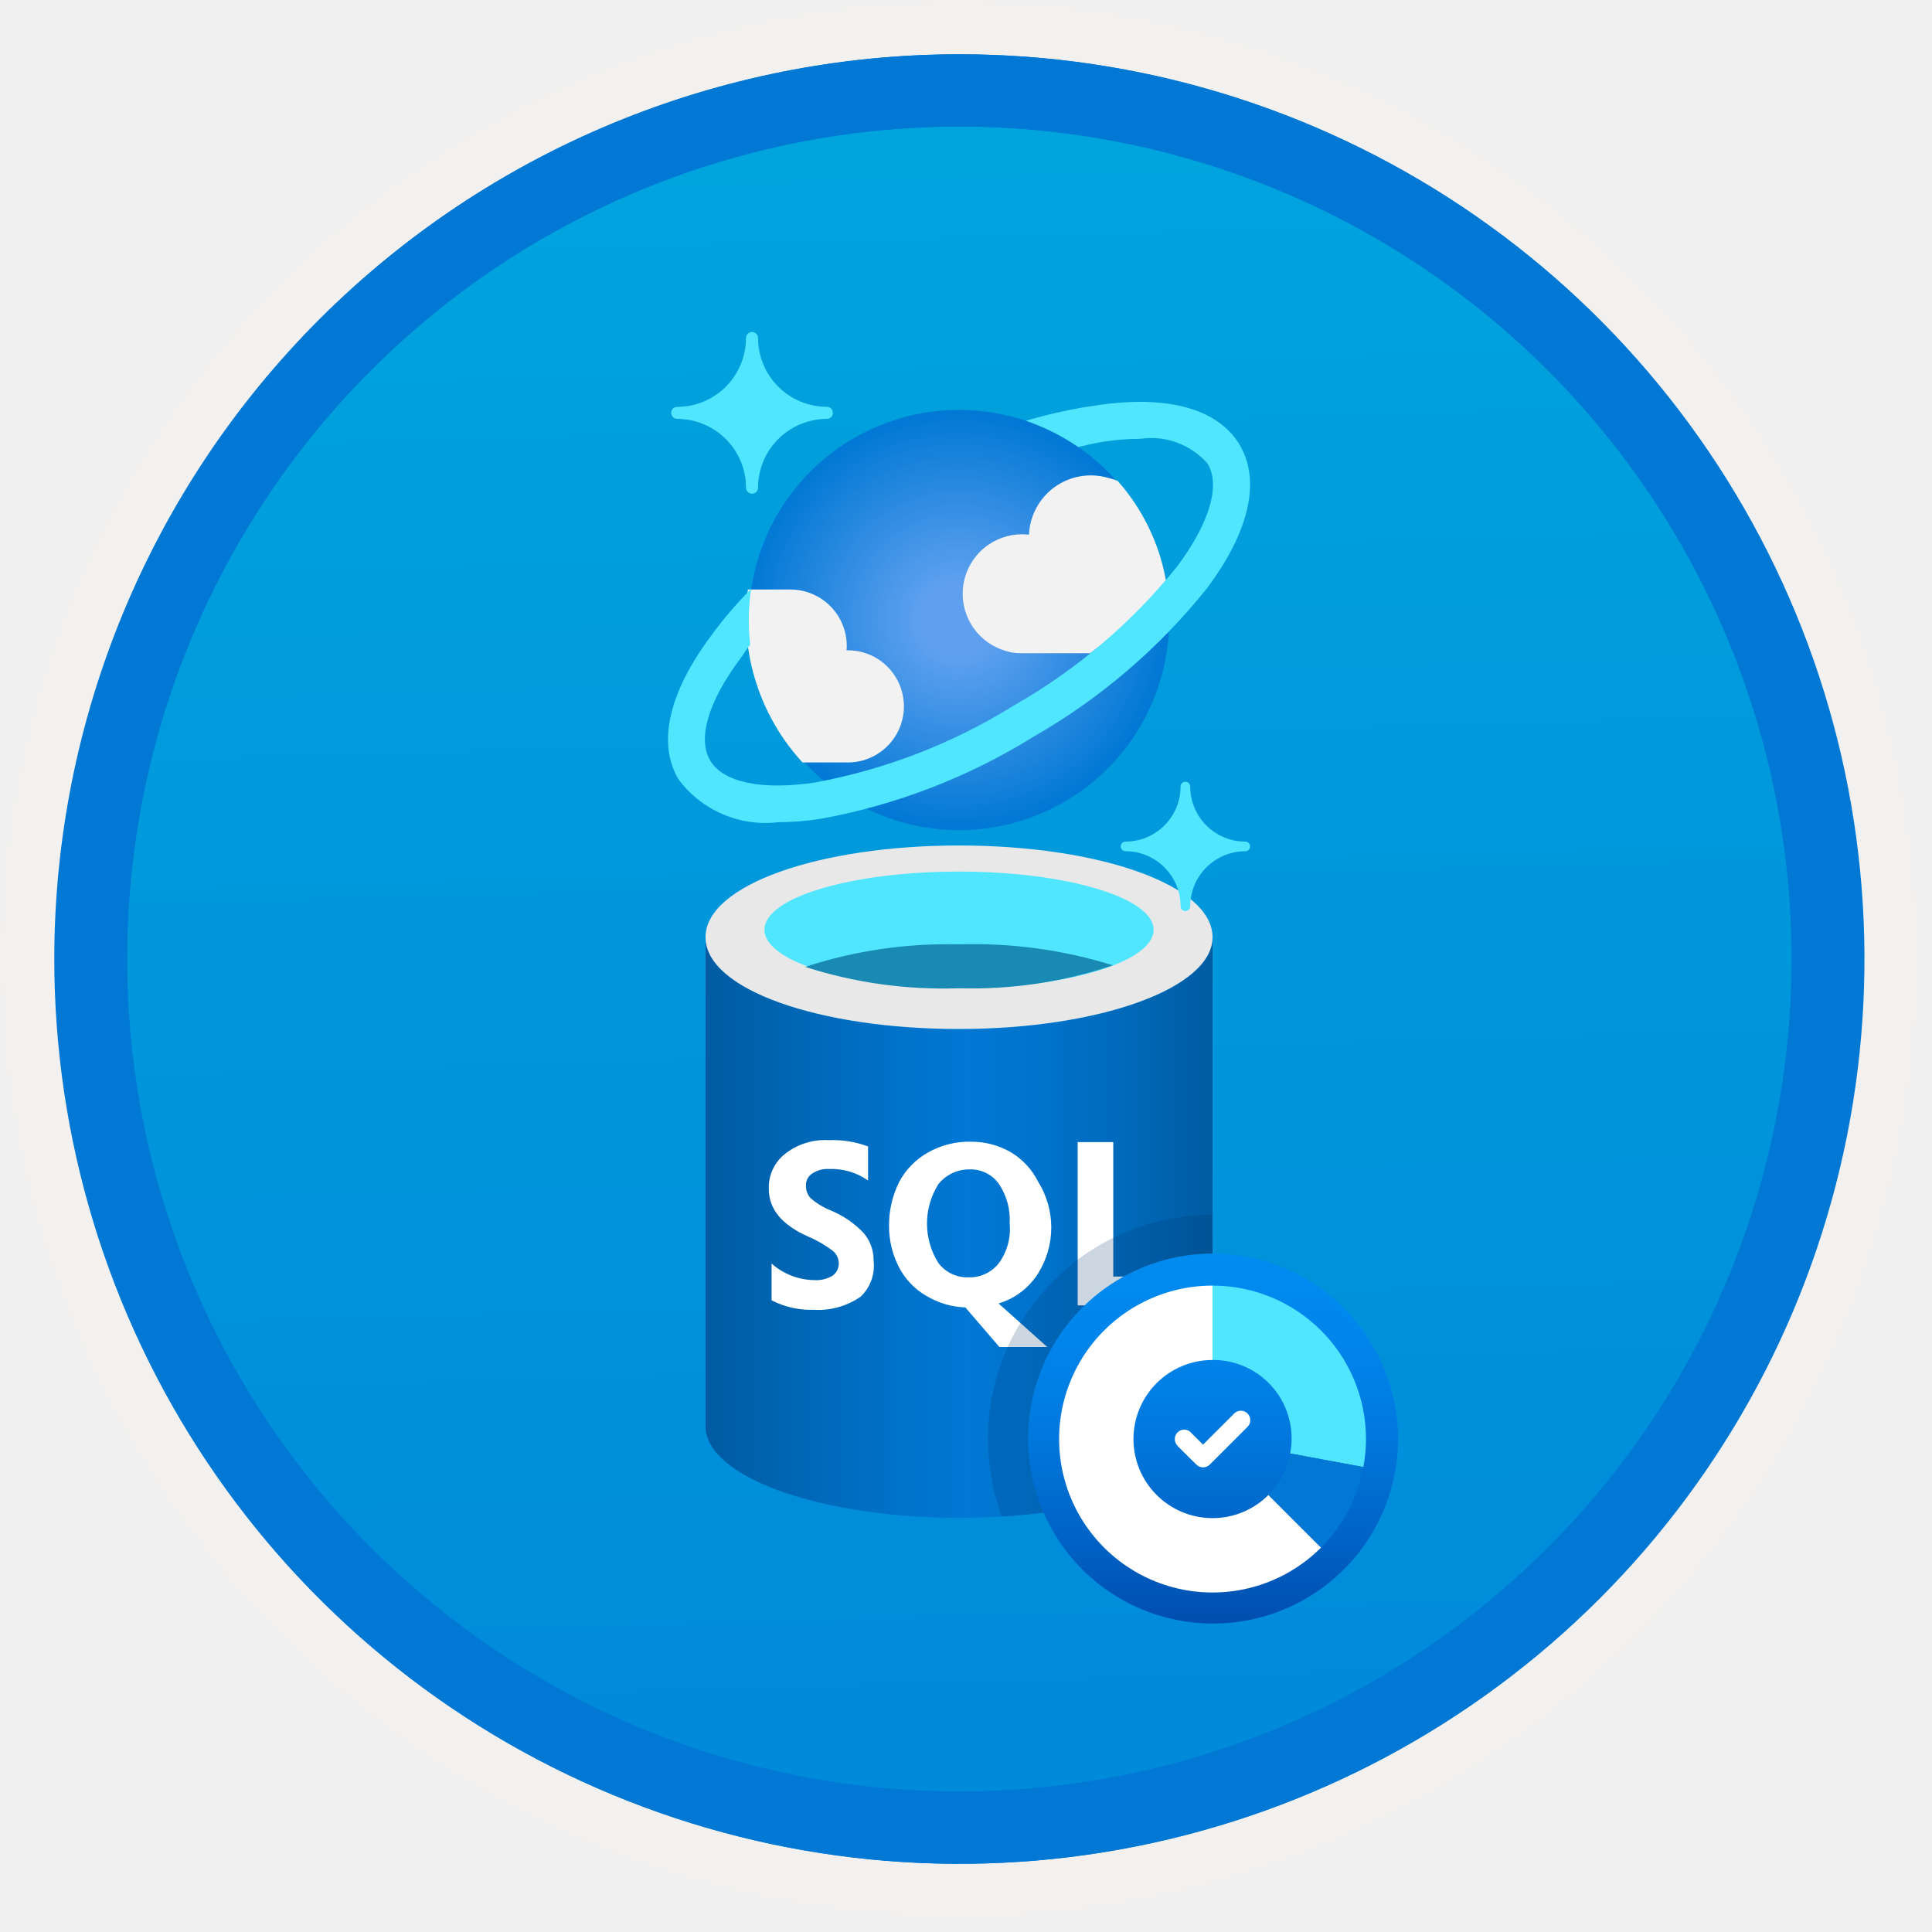
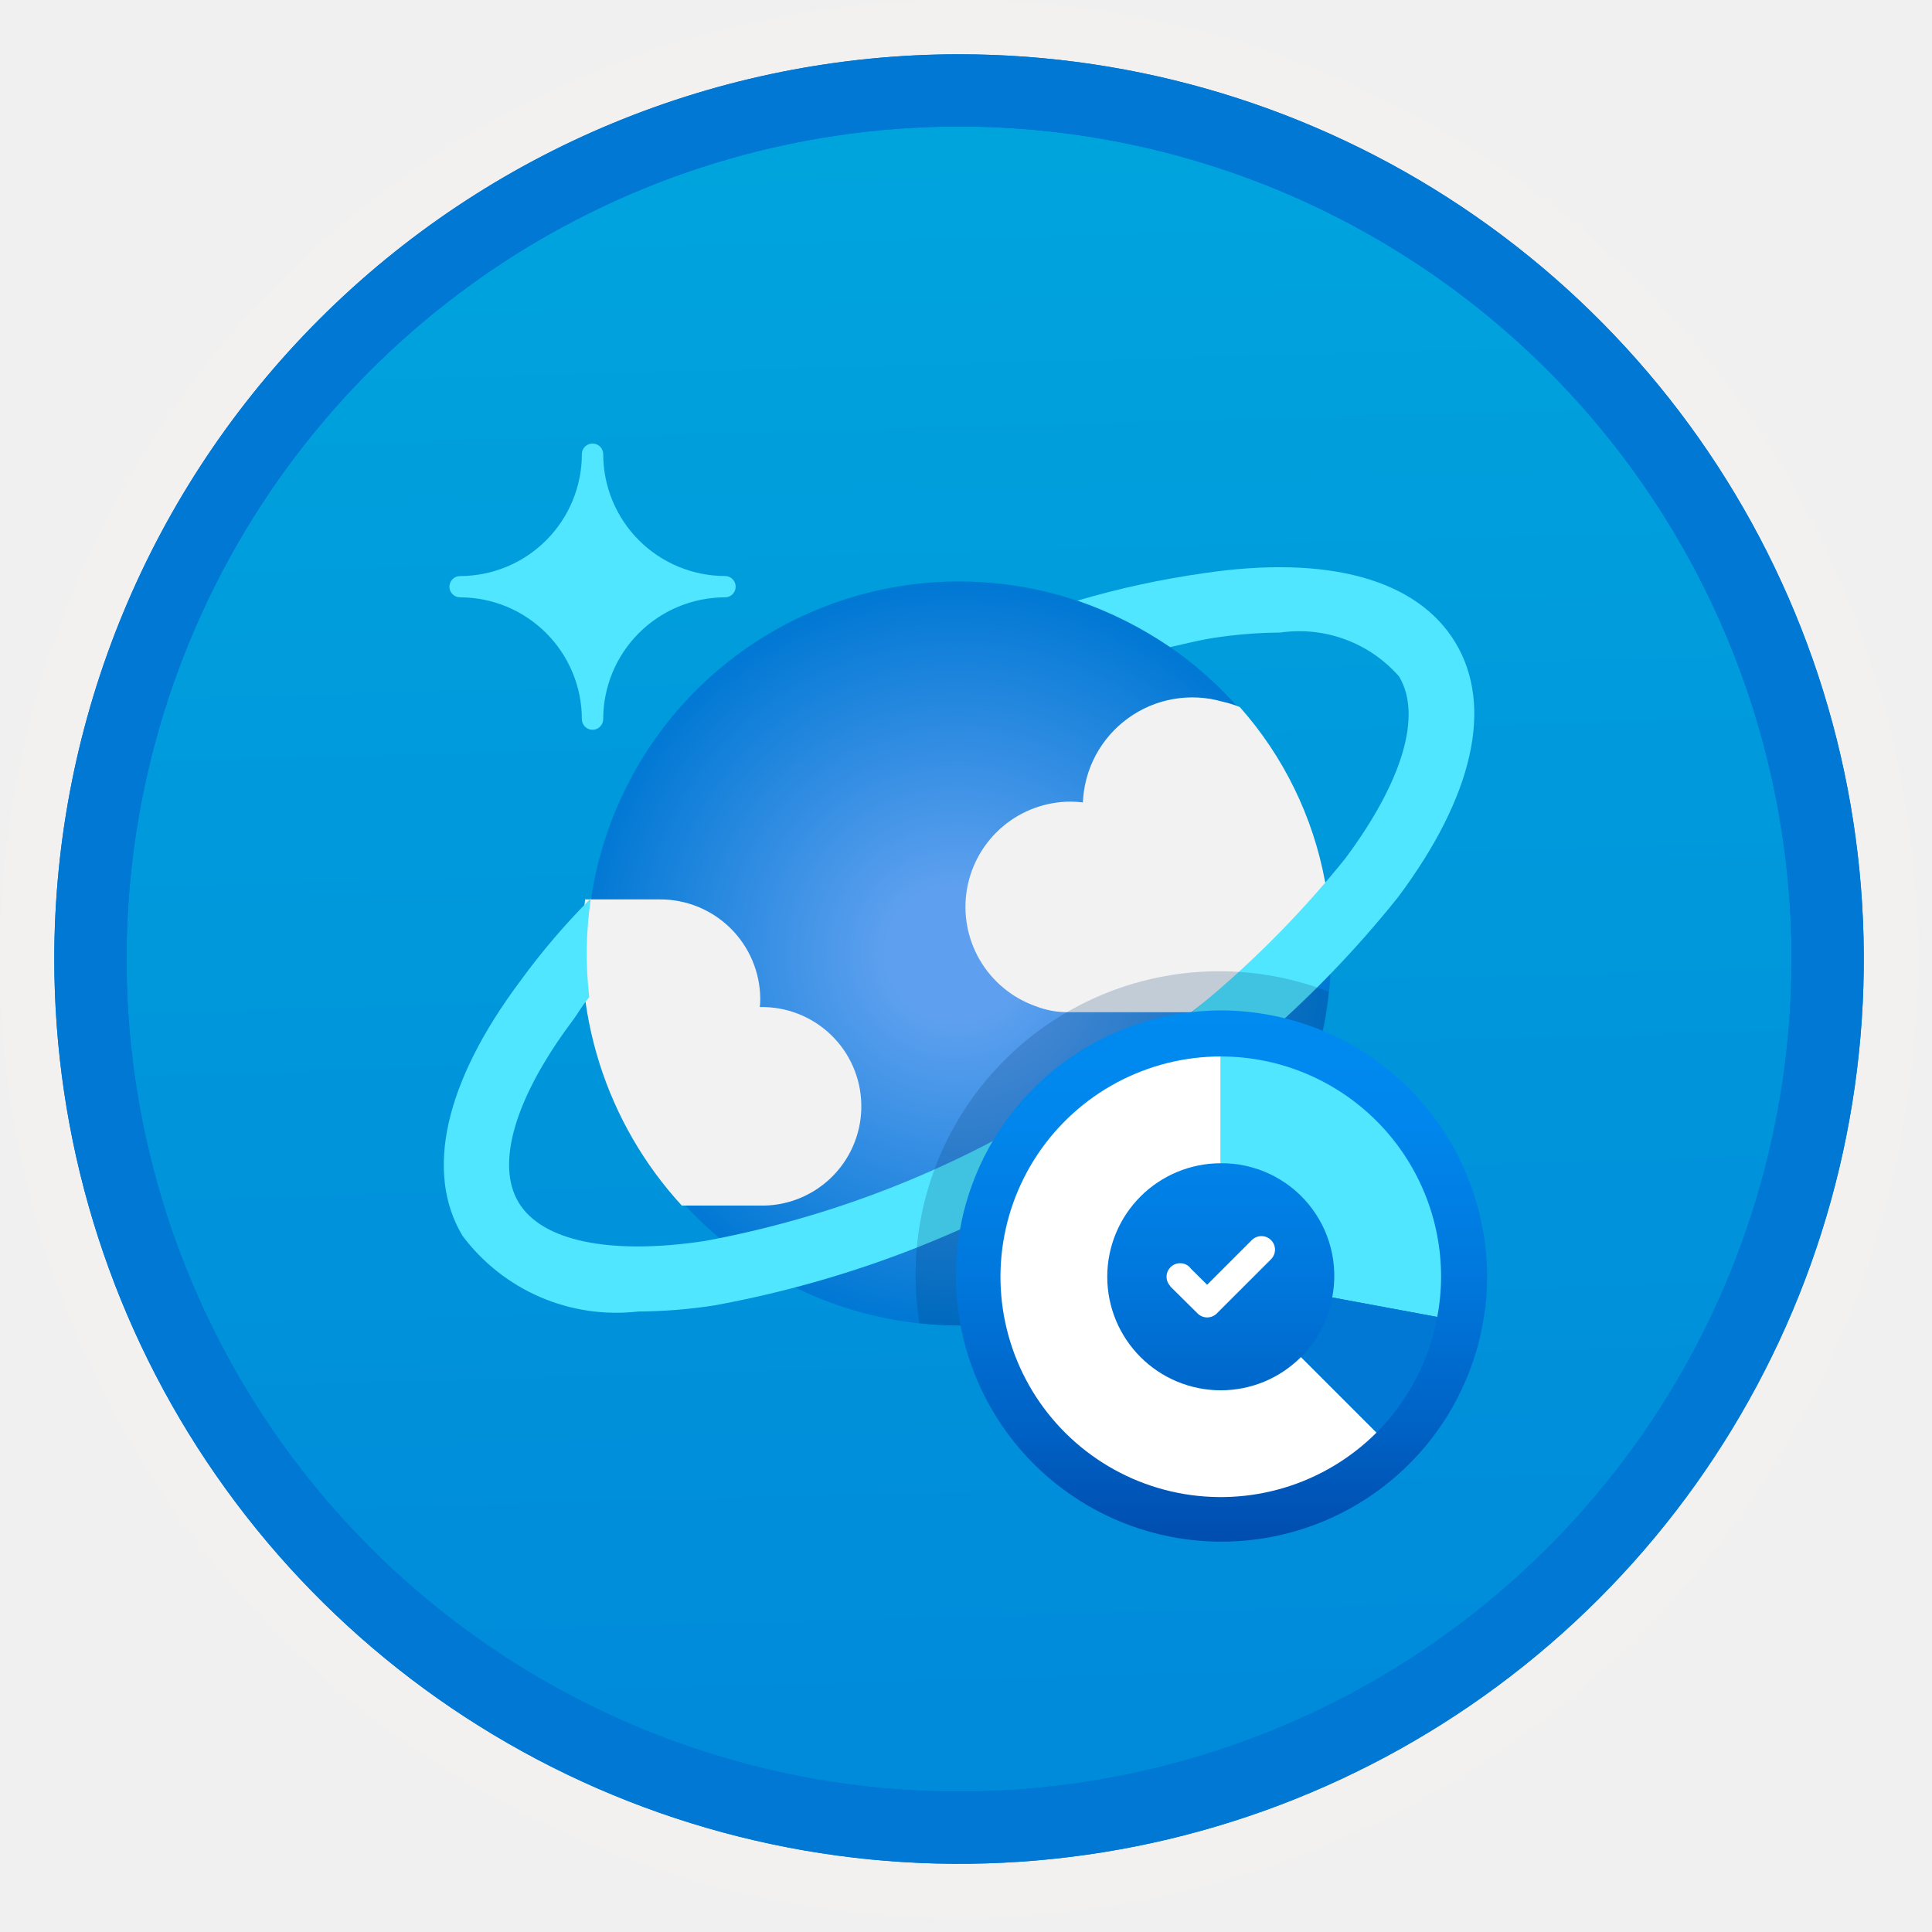
<svg xmlns="http://www.w3.org/2000/svg" width="100" height="100" viewBox="0 0 100 100" fill="none">
-   <g clip-path="url(#clip0_370_1704)">
-     <path d="M49.64 96.45C40.382 96.45 31.332 93.705 23.634 88.561C15.936 83.418 9.936 76.107 6.393 67.553C2.85 59 1.923 49.588 3.73 40.508C5.536 31.428 9.994 23.087 16.54 16.54C23.087 9.994 31.428 5.536 40.508 3.729C49.588 1.923 59 2.85 67.553 6.393C76.107 9.936 83.418 15.936 88.561 23.634C93.705 31.332 96.45 40.382 96.45 49.64C96.451 55.787 95.24 61.874 92.888 67.554C90.535 73.233 87.088 78.394 82.741 82.741C78.394 87.087 73.234 90.535 67.554 92.888C61.875 95.24 55.787 96.45 49.64 96.45V96.45Z" fill="url(#paint0_linear_370_1704)" />
-     <path fill-rule="evenodd" clip-rule="evenodd" d="M95.54 49.64C95.54 58.718 92.848 67.593 87.805 75.141C82.761 82.689 75.592 88.572 67.205 92.046C58.818 95.52 49.589 96.429 40.685 94.658C31.782 92.887 23.603 88.515 17.184 82.096C10.765 75.677 6.393 67.498 4.622 58.595C2.851 49.691 3.76 40.462 7.234 32.075C10.708 23.688 16.591 16.519 24.139 11.476C31.688 6.432 40.562 3.74 49.64 3.74C55.668 3.74 61.636 4.927 67.205 7.234C72.774 9.541 77.834 12.921 82.096 17.184C86.359 21.446 89.739 26.506 92.046 32.075C94.353 37.644 95.54 43.612 95.54 49.64V49.64ZM49.64 3.62732e-07C59.458 3.62732e-07 69.055 2.911 77.219 8.366C85.382 13.82 91.744 21.573 95.501 30.644C99.258 39.714 100.242 49.695 98.326 59.324C96.411 68.954 91.683 77.799 84.741 84.741C77.799 91.683 68.954 96.411 59.324 98.326C49.695 100.242 39.714 99.258 30.644 95.501C21.573 91.744 13.82 85.382 8.366 77.219C2.911 69.055 3.62732e-07 59.458 3.62732e-07 49.64C-0.001 43.121 1.283 36.666 3.777 30.643C6.271 24.62 9.928 19.147 14.537 14.537C19.147 9.928 24.62 6.271 30.643 3.777C36.666 1.283 43.121 -0.001 49.64 3.62732e-07V3.62732e-07Z" fill="#F2F1F0" />
-     <path fill-rule="evenodd" clip-rule="evenodd" d="M92.73 49.64C92.73 58.163 90.202 66.493 85.468 73.58C80.733 80.666 74.003 86.189 66.129 89.45C58.256 92.711 49.592 93.565 41.233 91.902C32.874 90.24 25.197 86.136 19.17 80.109C13.144 74.083 9.04 66.405 7.378 58.047C5.715 49.688 6.568 41.024 9.83 33.15C13.091 25.277 18.614 18.547 25.7 13.812C32.786 9.077 41.117 6.55 49.64 6.55C55.298 6.55 60.902 7.664 66.13 9.829C71.358 11.995 76.108 15.169 80.11 19.17C84.111 23.171 87.285 27.922 89.45 33.15C91.616 38.378 92.73 43.981 92.73 49.64V49.64ZM49.64 2.81C58.902 2.81 67.956 5.557 75.657 10.702C83.358 15.848 89.36 23.162 92.905 31.719C96.449 40.276 97.377 49.692 95.57 58.776C93.763 67.86 89.303 76.205 82.753 82.754C76.204 89.303 67.86 93.763 58.776 95.57C49.691 97.377 40.276 96.45 31.718 92.905C23.161 89.361 15.848 83.359 10.702 75.657C5.556 67.956 2.81 58.902 2.81 49.64C2.811 37.22 7.745 25.31 16.527 16.528C25.309 7.745 37.22 2.811 49.64 2.81V2.81Z" fill="#0078D4" />
-     <path fill-rule="evenodd" clip-rule="evenodd" d="M92.764 49.64C92.764 58.163 90.237 66.493 85.502 73.58C80.767 80.666 74.037 86.189 66.164 89.45C58.29 92.711 49.626 93.565 41.267 91.902C32.909 90.24 25.231 86.136 19.204 80.109C13.178 74.083 9.074 66.405 7.412 58.047C5.749 49.688 6.602 41.024 9.864 33.15C13.125 25.277 18.648 18.547 25.734 13.812C32.82 9.077 41.151 6.55 49.674 6.55C55.333 6.55 60.936 7.664 66.164 9.829C71.392 11.995 76.142 15.169 80.144 19.17C84.145 23.171 87.319 27.922 89.484 33.15C91.65 38.378 92.764 43.981 92.764 49.64V49.64ZM49.674 2.81C58.936 2.81 67.99 5.557 75.691 10.702C83.392 15.848 89.395 23.162 92.939 31.719C96.484 40.276 97.411 49.692 95.604 58.776C93.797 67.86 89.337 76.205 82.788 82.754C76.238 89.303 67.894 93.763 58.81 95.57C49.726 97.377 40.31 96.45 31.753 92.905C23.196 89.361 15.882 83.359 10.736 75.657C5.59 67.956 2.844 58.902 2.844 49.64C2.845 37.22 7.779 25.31 16.561 16.528C25.343 7.745 37.254 2.811 49.674 2.81V2.81Z" fill="#0078D4" />
-     <path d="M49.639 53.26C42.393 53.26 36.518 51.213 36.518 48.511V73.813C36.518 76.413 42.29 78.521 49.455 78.562H49.639C56.886 78.562 62.761 76.515 62.761 73.813V48.511C62.761 51.152 56.886 53.26 49.639 53.26Z" fill="url(#paint1_linear_370_1704)" />
-     <path d="M62.761 48.511C62.761 51.152 56.886 53.26 49.639 53.26C42.393 53.26 36.518 51.213 36.518 48.511C36.518 45.809 42.393 43.762 49.639 43.762C56.886 43.762 62.761 45.809 62.761 48.511Z" fill="#E8E8E8" />
-     <path d="M59.711 48.122C59.711 49.801 55.187 51.152 49.639 51.152C44.092 51.152 39.568 49.801 39.568 48.122C39.568 46.444 44.092 45.113 49.639 45.113C55.187 45.113 59.711 46.464 59.711 48.122Z" fill="#50E6FF" />
-     <path d="M49.639 48.88C46.938 48.811 44.245 49.205 41.676 50.046C44.247 50.872 46.941 51.246 49.639 51.152C52.343 51.231 55.039 50.829 57.602 49.965C55.027 49.162 52.336 48.796 49.639 48.88Z" fill="#198AB3" />
-     <path d="M57.623 66.075V59.115H55.781V67.569H60.816V66.075H57.623ZM43.007 62.656C42.626 62.504 42.274 62.289 41.963 62.022C41.88 61.935 41.816 61.832 41.774 61.719C41.732 61.607 41.712 61.487 41.717 61.367C41.711 61.247 41.736 61.127 41.79 61.019C41.843 60.912 41.924 60.82 42.024 60.753C42.276 60.578 42.578 60.492 42.884 60.507C43.613 60.474 44.333 60.683 44.931 61.101V59.34C44.277 59.097 43.581 58.986 42.884 59.013C42.081 58.97 41.289 59.217 40.653 59.709C40.375 59.922 40.153 60.199 40.003 60.516C39.854 60.833 39.782 61.181 39.793 61.531C39.793 62.575 40.448 63.393 41.84 64.008C42.292 64.199 42.718 64.447 43.109 64.745C43.205 64.825 43.282 64.925 43.335 65.038C43.388 65.151 43.416 65.275 43.416 65.4C43.416 65.524 43.387 65.646 43.33 65.757C43.273 65.867 43.19 65.962 43.089 66.034C42.81 66.197 42.49 66.276 42.167 66.259C41.344 66.253 40.551 65.947 39.936 65.4V67.303C40.612 67.652 41.366 67.821 42.127 67.795C42.985 67.846 43.835 67.608 44.542 67.119C44.792 66.883 44.983 66.591 45.1 66.268C45.218 65.944 45.258 65.598 45.218 65.256C45.227 64.732 45.045 64.223 44.706 63.823C44.228 63.319 43.649 62.922 43.007 62.656ZM53.733 65.911C54.178 65.199 54.414 64.376 54.414 63.537C54.414 62.697 54.178 61.874 53.733 61.162C53.414 60.523 52.916 59.99 52.3 59.627C51.677 59.273 50.971 59.09 50.254 59.094C49.48 59.078 48.717 59.268 48.043 59.647C47.411 60 46.892 60.525 46.548 61.162C46.186 61.886 46.003 62.686 46.016 63.496C46.02 64.207 46.188 64.907 46.507 65.543C46.82 66.175 47.311 66.702 47.92 67.058C48.538 67.435 49.243 67.646 49.967 67.672L51.727 69.719H54.204L51.686 67.467C52.534 67.213 53.261 66.66 53.733 65.911V65.911ZM51.686 65.4C51.5 65.631 51.263 65.816 50.993 65.94C50.723 66.065 50.428 66.125 50.131 66.116C49.831 66.126 49.534 66.064 49.264 65.936C48.993 65.808 48.757 65.617 48.575 65.379C48.187 64.767 47.981 64.057 47.981 63.332C47.981 62.607 48.187 61.897 48.575 61.285C48.767 61.047 49.011 60.856 49.287 60.725C49.564 60.594 49.866 60.526 50.172 60.528C50.471 60.515 50.768 60.577 51.036 60.71C51.304 60.842 51.535 61.04 51.707 61.285C52.11 61.888 52.304 62.608 52.26 63.332C52.331 64.068 52.127 64.805 51.686 65.4V65.4Z" fill="white" />
-     <path opacity="0.2" d="M62.761 73.813V62.882C60.891 62.879 59.047 63.327 57.387 64.19C55.727 65.053 54.3 66.304 53.229 67.837C52.157 69.371 51.472 71.14 51.232 72.996C50.992 74.851 51.204 76.737 51.851 78.492C58.042 78.124 62.761 76.234 62.761 73.813Z" fill="#003067" />
-     <path d="M38.925 25.553C38.884 25.554 38.844 25.546 38.806 25.53C38.769 25.515 38.734 25.492 38.705 25.464C38.676 25.435 38.653 25.401 38.638 25.364C38.622 25.326 38.614 25.286 38.613 25.245V25.241C38.612 24.298 38.236 23.393 37.569 22.726C36.901 22.058 35.997 21.683 35.053 21.681C34.97 21.681 34.891 21.648 34.833 21.59C34.775 21.532 34.741 21.453 34.741 21.371C34.741 21.288 34.774 21.209 34.832 21.15C34.891 21.092 34.97 21.059 35.053 21.059V21.059C35.997 21.058 36.902 20.682 37.569 20.014C38.237 19.346 38.612 18.441 38.613 17.497C38.613 17.456 38.621 17.416 38.636 17.378C38.651 17.34 38.674 17.306 38.703 17.277C38.731 17.248 38.766 17.225 38.803 17.209C38.841 17.194 38.881 17.185 38.922 17.185H38.925C39.007 17.185 39.087 17.217 39.145 17.275C39.203 17.332 39.237 17.411 39.237 17.493V17.497C39.238 18.441 39.614 19.346 40.281 20.013C40.949 20.68 41.854 21.056 42.797 21.057C42.88 21.057 42.959 21.089 43.017 21.147C43.076 21.205 43.109 21.283 43.109 21.366V21.369C43.109 21.41 43.102 21.45 43.086 21.488C43.071 21.526 43.048 21.56 43.02 21.589C42.991 21.618 42.957 21.641 42.919 21.657C42.882 21.673 42.842 21.681 42.801 21.681H42.797C41.853 21.682 40.948 22.058 40.281 22.725C39.613 23.392 39.238 24.297 39.237 25.241C39.236 25.324 39.203 25.403 39.145 25.462C39.087 25.52 39.008 25.553 38.925 25.553V25.553Z" fill="#50E6FF" />
-     <path d="M61.356 47.157C61.29 47.157 61.226 47.13 61.179 47.083C61.132 47.036 61.106 46.973 61.106 46.907C61.105 46.152 60.805 45.428 60.271 44.894C59.737 44.36 59.013 44.06 58.258 44.059C58.192 44.059 58.129 44.033 58.082 43.986C58.035 43.94 58.009 43.877 58.008 43.811V43.811C58.008 43.778 58.015 43.745 58.027 43.715C58.04 43.685 58.058 43.657 58.081 43.634C58.105 43.611 58.132 43.592 58.163 43.58C58.193 43.567 58.225 43.561 58.258 43.561V43.561C59.013 43.56 59.737 43.26 60.271 42.726C60.805 42.192 61.106 41.468 61.106 40.713C61.106 40.647 61.132 40.583 61.179 40.536C61.226 40.489 61.29 40.463 61.356 40.463V40.463C61.389 40.463 61.421 40.469 61.452 40.482C61.482 40.495 61.51 40.513 61.533 40.536C61.556 40.559 61.574 40.587 61.587 40.617C61.599 40.648 61.606 40.68 61.606 40.713C61.606 41.468 61.907 42.192 62.441 42.726C62.974 43.26 63.699 43.56 64.454 43.561C64.52 43.561 64.584 43.587 64.631 43.634C64.677 43.68 64.704 43.744 64.704 43.81C64.704 43.877 64.678 43.94 64.631 43.987C64.584 44.034 64.521 44.06 64.455 44.06H64.454C63.699 44.061 62.975 44.362 62.441 44.896C61.907 45.43 61.607 46.153 61.606 46.908C61.605 46.974 61.579 47.038 61.532 47.084C61.485 47.13 61.422 47.157 61.356 47.157V47.157Z" fill="#50E6FF" />
-     <path d="M60.218 29.566C60.718 31.658 60.586 33.851 59.84 35.869C59.093 37.886 57.765 39.636 56.023 40.899C54.281 42.161 52.204 42.879 50.055 42.961C47.905 43.043 45.78 42.486 43.947 41.36C42.114 40.234 40.656 38.59 39.758 36.635C38.859 34.681 38.561 32.504 38.9 30.38C39.239 28.255 40.2 26.279 41.662 24.701C43.123 23.123 45.02 22.014 47.113 21.515H47.113C49.918 20.844 52.875 21.316 55.333 22.826C57.791 24.336 59.548 26.76 60.218 29.566V29.566Z" fill="url(#paint2_radial_370_1704)" />
-     <path d="M43.807 39.463C44.577 39.484 45.323 39.197 45.882 38.667C46.44 38.137 46.765 37.407 46.785 36.638C46.806 35.868 46.519 35.122 45.989 34.563C45.459 34.005 44.729 33.68 43.959 33.66C43.912 33.658 43.864 33.658 43.816 33.659C43.825 33.577 43.829 33.494 43.829 33.411C43.822 32.637 43.508 31.897 42.956 31.353C42.404 30.81 41.66 30.507 40.885 30.512H38.709C38.496 32.12 38.639 33.755 39.127 35.302C39.616 36.849 40.438 38.269 41.535 39.463L43.807 39.463Z" fill="#F2F2F2" />
-     <path d="M60.353 30.071C60.355 30.044 60.351 30.017 60.34 29.993C59.99 28.096 59.128 26.332 57.849 24.889C57.683 24.822 57.511 24.768 57.336 24.729C56.871 24.596 56.381 24.571 55.904 24.655C55.427 24.739 54.975 24.93 54.583 25.213C54.191 25.497 53.868 25.866 53.639 26.293C53.409 26.72 53.28 27.192 53.26 27.676C53.143 27.663 53.024 27.655 52.906 27.653C52.18 27.653 51.477 27.91 50.922 28.378C50.367 28.845 49.995 29.494 49.872 30.209C49.749 30.925 49.882 31.66 50.249 32.287C50.616 32.913 51.192 33.39 51.876 33.633C52.182 33.752 52.507 33.813 52.835 33.81H56.433C57.877 32.717 59.192 31.462 60.353 30.071V30.071Z" fill="#F2F2F2" />
-     <path d="M64.156 23.012C63.041 21.157 60.434 20.433 56.792 20.976C55.545 21.153 54.312 21.42 53.103 21.777C54.062 22.108 54.972 22.565 55.811 23.136C56.238 23.042 56.667 22.93 57.078 22.869C57.725 22.768 58.378 22.715 59.033 22.711C59.672 22.619 60.325 22.688 60.932 22.912C61.538 23.137 62.079 23.509 62.504 23.996V23.996C63.183 25.126 62.611 27.06 60.934 29.312C58.604 32.212 55.749 34.648 52.518 36.491C49.359 38.463 45.858 39.823 42.197 40.5C39.425 40.915 37.444 40.5 36.765 39.373C36.086 38.246 36.658 36.307 38.335 34.065C38.542 33.787 38.594 33.651 38.829 33.371C38.719 32.41 38.734 31.439 38.876 30.482C38.122 31.237 37.429 32.05 36.802 32.913C34.606 35.85 34.011 38.49 35.124 40.346C35.712 41.133 36.496 41.751 37.398 42.139C38.3 42.528 39.288 42.673 40.263 42.559C41.005 42.556 41.747 42.496 42.48 42.382C46.388 41.669 50.127 40.226 53.502 38.129C56.947 36.157 59.99 33.552 62.471 30.452C64.674 27.508 65.269 24.869 64.156 23.012Z" fill="#50E6FF" />
-     <path d="M62.762 64.882C60.87 64.887 59.022 65.453 57.451 66.507C55.88 67.561 54.657 69.057 53.935 70.806C53.214 72.555 53.026 74.478 53.397 76.334C53.767 78.189 54.679 79.893 56.016 81.231C57.354 82.568 59.058 83.48 60.913 83.85C62.769 84.22 64.692 84.033 66.441 83.311C68.189 82.59 69.685 81.367 70.74 79.796C71.794 78.225 72.359 76.377 72.365 74.485C72.362 71.939 71.349 69.498 69.549 67.698C67.748 65.898 65.308 64.885 62.762 64.882V64.882Z" fill="url(#paint3_linear_370_1704)" />
-     <path d="M62.761 78.578C61.676 78.578 60.635 78.147 59.867 77.379C59.099 76.612 58.668 75.571 58.668 74.485C58.668 73.399 59.099 72.358 59.867 71.591C60.635 70.823 61.676 70.392 62.761 70.392H62.761V66.542C61.455 66.542 60.169 66.864 59.017 67.48C57.865 68.096 56.883 68.986 56.157 70.072C55.432 71.158 54.985 72.407 54.857 73.707C54.729 75.006 54.923 76.318 55.423 77.525C55.923 78.731 56.713 79.796 57.722 80.625C58.732 81.454 59.931 82.02 61.212 82.275C62.493 82.53 63.817 82.465 65.067 82.086C66.317 81.707 67.454 81.025 68.378 80.102L65.654 77.378C65.275 77.759 64.824 78.061 64.328 78.267C63.831 78.473 63.299 78.579 62.761 78.578V78.578Z" fill="white" />
-     <path d="M70.704 74.485C70.704 72.379 69.868 70.358 68.378 68.869C66.888 67.379 64.868 66.542 62.761 66.542V70.392C63.363 70.387 63.959 70.516 64.505 70.77C65.051 71.023 65.534 71.395 65.918 71.858C66.303 72.322 66.579 72.864 66.728 73.448C66.877 74.031 66.894 74.64 66.779 75.231L70.566 75.934C70.656 75.456 70.703 74.971 70.704 74.485Z" fill="#50E6FF" />
-     <path d="M66.779 75.231C66.63 76.044 66.238 76.792 65.654 77.378V77.378L68.378 80.102C69.513 78.966 70.276 77.513 70.566 75.934L66.779 75.231Z" fill="#0078D4" />
-     <path fill-rule="evenodd" clip-rule="evenodd" d="M64.573 73.162C64.481 73.07 64.357 73.019 64.227 73.019C64.098 73.019 63.973 73.07 63.882 73.162L62.27 74.773L61.687 74.196C61.674 74.176 61.658 74.157 61.641 74.14C61.55 74.048 61.427 73.997 61.298 73.996C61.169 73.996 61.045 74.046 60.953 74.136C60.861 74.227 60.809 74.35 60.807 74.479C60.805 74.608 60.855 74.732 60.945 74.825L60.939 74.831L61.925 75.808C62.017 75.9 62.141 75.951 62.271 75.951C62.401 75.951 62.525 75.9 62.617 75.808L64.572 73.854L64.573 73.853C64.618 73.808 64.654 73.754 64.679 73.695C64.704 73.635 64.716 73.572 64.716 73.508C64.716 73.444 64.704 73.38 64.679 73.321C64.654 73.261 64.618 73.208 64.573 73.162V73.162Z" fill="white" />
+   <g clip-path="url(#clip0_413_578)">
+     <path d="M49.64 96.45C40.382 96.45 31.332 93.704 23.634 88.561C15.936 83.417 9.936 76.107 6.393 67.553C2.85 59 1.923 49.588 3.73 40.508C5.536 31.427 9.994 23.087 16.54 16.54C23.087 9.994 31.428 5.535 40.508 3.729C49.588 1.923 59 2.85 67.553 6.393C76.107 9.936 83.418 15.936 88.561 23.634C93.705 31.331 96.45 40.382 96.45 49.64C96.451 55.787 95.24 61.874 92.888 67.554C90.535 73.233 87.088 78.394 82.741 82.74C78.394 87.087 73.234 90.535 67.554 92.888C61.875 95.24 55.787 96.45 49.64 96.45V96.45Z" fill="url(#paint0_linear_413_578)" />
+     <path fill-rule="evenodd" clip-rule="evenodd" d="M95.54 49.64C95.54 58.718 92.848 67.592 87.805 75.141C82.761 82.689 75.592 88.572 67.205 92.046C58.818 95.52 49.589 96.429 40.685 94.658C31.782 92.887 23.603 88.515 17.184 82.096C10.765 75.677 6.393 67.498 4.622 58.594C2.851 49.691 3.76 40.462 7.234 32.075C10.708 23.688 16.591 16.519 24.139 11.475C31.688 6.432 40.562 3.74 49.64 3.74C55.668 3.74 61.636 4.927 67.205 7.234C72.774 9.54 77.834 12.921 82.096 17.184C86.359 21.446 89.739 26.506 92.046 32.075C94.353 37.644 95.54 43.612 95.54 49.64V49.64ZM49.64 -0C59.458 -0 69.055 2.911 77.219 8.366C85.382 13.82 91.744 21.573 95.501 30.643C99.258 39.714 100.242 49.695 98.326 59.324C96.411 68.953 91.683 77.798 84.741 84.741C77.799 91.683 68.954 96.411 59.324 98.326C49.695 100.241 39.714 99.258 30.644 95.501C21.573 91.744 13.82 85.382 8.366 77.218C2.911 69.055 -1.61629e-06 59.458 3.61524e-07 49.64C-0.001 43.121 1.283 36.666 3.777 30.642C6.271 24.62 9.928 19.147 14.537 14.537C19.147 9.928 24.62 6.271 30.643 3.777C36.666 1.283 43.121 -0.001 49.64 -0V-0Z" fill="#F2F1F0" />
+     <path fill-rule="evenodd" clip-rule="evenodd" d="M92.73 49.64C92.73 58.162 90.202 66.493 85.468 73.579C80.733 80.666 74.003 86.189 66.129 89.45C58.256 92.711 49.592 93.565 41.233 91.902C32.874 90.239 25.197 86.135 19.17 80.109C13.144 74.083 9.04 66.405 7.378 58.046C5.715 49.688 6.568 41.024 9.83 33.15C13.091 25.276 18.614 18.547 25.7 13.812C32.786 9.077 41.117 6.55 49.64 6.55C55.298 6.55 60.902 7.664 66.13 9.829C71.358 11.995 76.108 15.169 80.11 19.17C84.111 23.171 87.285 27.922 89.45 33.15C91.616 38.378 92.73 43.981 92.73 49.64ZM49.64 2.81C58.902 2.81 67.956 5.557 75.657 10.702C83.358 15.848 89.36 23.162 92.905 31.719C96.449 40.276 97.377 49.692 95.57 58.776C93.763 67.86 89.303 76.204 82.753 82.754C76.204 89.303 67.86 93.763 58.776 95.57C49.691 97.377 40.276 96.45 31.718 92.905C23.161 89.361 15.848 83.359 10.702 75.657C5.556 67.956 2.81 58.902 2.81 49.64C2.811 37.22 7.745 25.31 16.527 16.527C25.309 7.745 37.22 2.811 49.64 2.81V2.81Z" fill="#0078D4" />
+     <path fill-rule="evenodd" clip-rule="evenodd" d="M92.73 49.64C92.73 58.162 90.202 66.493 85.468 73.579C80.733 80.665 74.003 86.189 66.129 89.45C58.256 92.711 49.592 93.565 41.233 91.902C32.874 90.239 25.197 86.135 19.17 80.109C13.144 74.083 9.04 66.405 7.378 58.046C5.715 49.688 6.568 41.024 9.83 33.15C13.091 25.276 18.614 18.547 25.7 13.812C32.786 9.077 41.117 6.55 49.64 6.55C55.298 6.55 60.902 7.664 66.13 9.829C71.358 11.995 76.108 15.169 80.11 19.17C84.111 23.171 87.285 27.922 89.45 33.15C91.616 38.378 92.73 43.981 92.73 49.64V49.64ZM49.64 2.81C58.902 2.81 67.956 5.556 75.657 10.702C83.358 15.848 89.36 23.162 92.905 31.719C96.449 40.276 97.377 49.692 95.57 58.776C93.763 67.86 89.303 76.204 82.753 82.754C76.204 89.303 67.86 93.763 58.776 95.57C49.691 97.377 40.276 96.45 31.718 92.905C23.161 89.361 15.848 83.358 10.702 75.657C5.556 67.956 2.81 58.902 2.81 49.64C2.811 37.22 7.745 25.309 16.527 16.527C25.309 7.745 37.22 2.811 49.64 2.81V2.81Z" fill="#0078D4" />
+     <path d="M30.669 37.774C30.597 37.774 30.526 37.76 30.459 37.733C30.392 37.706 30.332 37.666 30.28 37.615C30.229 37.565 30.188 37.504 30.16 37.438C30.132 37.371 30.118 37.3 30.117 37.228V37.221C30.115 35.55 29.45 33.949 28.268 32.767C27.087 31.585 25.485 30.921 23.814 30.918C23.668 30.918 23.528 30.86 23.424 30.757C23.321 30.654 23.262 30.515 23.262 30.369V30.369C23.262 30.222 23.32 30.082 23.423 29.978C23.527 29.875 23.667 29.817 23.814 29.817V29.817C25.485 29.814 27.088 29.149 28.269 27.966C29.451 26.784 30.116 25.182 30.117 23.51C30.116 23.364 30.174 23.224 30.276 23.121C30.378 23.017 30.518 22.959 30.663 22.958H30.669C30.815 22.957 30.955 23.014 31.059 23.116C31.162 23.219 31.221 23.358 31.222 23.504V23.51C31.224 25.181 31.889 26.783 33.071 27.965C34.252 29.146 35.854 29.811 37.525 29.814C37.597 29.813 37.669 29.827 37.736 29.854C37.802 29.881 37.863 29.921 37.914 29.972C37.966 30.023 38.007 30.083 38.035 30.15C38.062 30.216 38.077 30.287 38.078 30.36V30.366C38.078 30.511 38.021 30.651 37.919 30.755C37.816 30.858 37.677 30.917 37.532 30.918H37.525C35.854 30.92 34.252 31.584 33.07 32.766C31.888 33.948 31.223 35.55 31.222 37.221C31.221 37.368 31.162 37.508 31.059 37.611C30.956 37.715 30.816 37.773 30.669 37.774V37.774Z" fill="#50E6FF" />
+     <path d="M68.368 44.877C69.253 48.582 69.02 52.465 67.698 56.037C66.376 59.608 64.024 62.708 60.941 64.943C57.857 67.178 54.18 68.448 50.374 68.594C46.569 68.739 42.805 67.752 39.56 65.759C36.315 63.765 33.734 60.854 32.144 57.394C30.553 53.934 30.024 50.079 30.624 46.319C31.224 42.558 32.926 39.059 35.514 36.265C38.102 33.472 41.461 31.508 45.165 30.623H45.165C50.133 29.436 55.368 30.272 59.719 32.945C64.07 35.618 67.182 39.91 68.368 44.877V44.877Z" fill="url(#paint1_radial_413_578)" />
+     <path d="M39.314 62.401C40.675 62.436 41.995 61.928 42.983 60.99C43.971 60.052 44.546 58.76 44.581 57.398C44.617 56.036 44.111 54.716 43.173 53.727C42.236 52.739 40.945 52.163 39.583 52.126C39.498 52.123 39.414 52.123 39.329 52.125C39.344 51.979 39.352 51.833 39.351 51.686C39.339 50.315 38.783 49.005 37.806 48.042C36.829 47.08 35.511 46.544 34.14 46.553H30.287C29.91 49.4 30.163 52.295 31.027 55.033C31.892 57.772 33.348 60.287 35.291 62.401H39.314Z" fill="#F2F2F2" />
+     <path d="M68.607 45.772C68.611 45.724 68.603 45.677 68.585 45.633C67.964 42.276 66.439 39.151 64.173 36.597C63.879 36.478 63.576 36.383 63.266 36.315C62.442 36.079 61.575 36.034 60.73 36.183C59.886 36.331 59.086 36.669 58.392 37.172C57.697 37.674 57.125 38.328 56.719 39.083C56.314 39.838 56.085 40.676 56.05 41.533C55.841 41.508 55.632 41.495 55.422 41.492C54.137 41.492 52.893 41.946 51.91 42.774C50.928 43.602 50.269 44.751 50.051 46.017C49.833 47.283 50.069 48.586 50.718 49.696C51.368 50.804 52.388 51.648 53.599 52.078C54.14 52.29 54.716 52.397 55.297 52.392H61.666C64.224 50.456 66.552 48.235 68.607 45.772V45.772Z" fill="#F2F2F2" />
+     <path d="M75.34 33.274C73.367 29.989 68.751 28.709 62.303 29.669C60.094 29.982 57.911 30.456 55.771 31.087C57.468 31.674 59.081 32.483 60.565 33.494C61.321 33.328 62.081 33.13 62.808 33.02C63.954 32.842 65.11 32.749 66.269 32.741C67.402 32.578 68.558 32.7 69.632 33.097C70.705 33.495 71.662 34.154 72.416 35.016V35.016C73.618 37.018 72.604 40.441 69.636 44.429C65.511 49.563 60.456 53.875 54.735 57.139C49.143 60.63 42.944 63.037 36.462 64.237C31.554 64.971 28.046 64.237 26.845 62.241C25.643 60.246 26.656 56.813 29.625 52.844C29.992 52.351 30.083 52.11 30.5 51.614C30.304 49.913 30.331 48.194 30.582 46.5C29.248 47.837 28.02 49.276 26.91 50.804C23.023 56.004 21.969 60.679 23.939 63.964C24.98 65.356 26.368 66.451 27.965 67.139C29.562 67.827 31.311 68.083 33.038 67.883C34.353 67.876 35.665 67.771 36.964 67.569C43.883 66.306 50.503 63.751 56.477 60.039C62.578 56.547 67.965 51.936 72.356 46.446C76.257 41.235 77.311 36.563 75.34 33.274Z" fill="#50E6FF" />
+     <path opacity="0.2" d="M54.114 68.081C57.992 67.152 61.486 65.041 64.112 62.04C66.738 59.039 68.367 55.296 68.773 51.329C66.194 50.331 63.396 50.032 60.663 50.462C57.93 50.891 55.359 52.035 53.21 53.776C51.061 55.518 49.41 57.796 48.423 60.38C47.436 62.965 47.15 65.764 47.591 68.495C49.773 68.731 51.98 68.591 54.114 68.081Z" fill="#003067" />
+     <path fill-rule="evenodd" clip-rule="evenodd" d="M63.208 77.897C65.331 77.899 67.414 77.323 69.235 76.232L66.896 72.272C66.772 72.088 66.608 71.935 66.415 71.825C66.222 71.715 66.006 71.651 65.785 71.638H60.263C60.043 71.651 59.829 71.716 59.639 71.828C59.45 71.941 59.29 72.098 59.174 72.285L57.06 76.16C58.909 77.298 61.037 77.899 63.208 77.897V77.897Z" fill="white" />
+     <path fill-rule="evenodd" clip-rule="evenodd" d="M72.043 66.117C72.044 67.277 71.816 68.426 71.371 69.497C70.926 70.569 70.273 71.542 69.451 72.36L67.11 70.019C67.623 69.507 68.031 68.899 68.309 68.229C68.587 67.56 68.73 66.842 68.73 66.117C68.73 65.392 68.587 64.674 68.309 64.004C68.031 63.335 67.623 62.727 67.11 62.215L69.451 59.874C70.273 60.692 70.926 61.665 71.371 62.736C71.816 63.808 72.044 64.957 72.043 66.117V66.117Z" fill="white" />
+     <path opacity="0.3" fill-rule="evenodd" clip-rule="evenodd" d="M57.686 66.117C57.685 66.842 57.828 67.56 58.106 68.23C58.384 68.899 58.792 69.507 59.306 70.019L56.965 72.36C56.143 71.541 55.491 70.568 55.047 69.497C54.602 68.425 54.373 67.277 54.373 66.117C54.373 64.957 54.602 63.808 55.047 62.737C55.491 61.666 56.143 60.693 56.965 59.874L59.306 62.215C58.792 62.726 58.384 63.334 58.106 64.004C57.828 64.674 57.685 65.392 57.686 66.117Z" fill="white" />
+     <path fill-rule="evenodd" clip-rule="evenodd" d="M63.208 76.424C61.169 76.424 59.177 75.82 57.482 74.687C55.786 73.554 54.465 71.945 53.685 70.061C52.905 68.178 52.701 66.105 53.099 64.106C53.496 62.106 54.478 60.27 55.92 58.828C57.361 57.387 59.198 56.405 61.197 56.008C63.197 55.61 65.269 55.814 67.152 56.594C69.036 57.374 70.646 58.695 71.778 60.39C72.911 62.085 73.515 64.078 73.515 66.117C73.512 68.85 72.425 71.469 70.493 73.402C68.561 75.334 65.941 76.421 63.208 76.424V76.424ZM63.208 54.337C60.878 54.337 58.601 55.028 56.663 56.322C54.726 57.617 53.217 59.456 52.325 61.609C51.433 63.761 51.2 66.13 51.655 68.415C52.109 70.7 53.231 72.799 54.879 74.446C56.526 76.094 58.625 77.216 60.91 77.67C63.195 78.125 65.564 77.891 67.716 77C69.868 76.108 71.708 74.598 73.002 72.661C74.297 70.724 74.988 68.447 74.988 66.117C74.984 62.994 73.742 59.999 71.534 57.791C69.325 55.583 66.331 54.34 63.208 54.337V54.337Z" fill="white" />
+     <path fill-rule="evenodd" clip-rule="evenodd" d="M61.955 64.773C61.714 65 61.538 65.288 61.446 65.606C61.355 65.924 61.351 66.261 61.436 66.582C59.593 65.523 56.678 63.8 56.791 63.544C56.91 63.275 60.385 64.071 62.292 64.529C62.171 64.598 62.058 64.68 61.955 64.773V64.773Z" fill="white" />
+     <path fill-rule="evenodd" clip-rule="evenodd" d="M64.535 64.863C64.287 64.596 63.966 64.409 63.612 64.325C63.257 64.242 62.886 64.265 62.545 64.392C62.204 64.519 61.908 64.744 61.695 65.039C61.482 65.334 61.361 65.686 61.348 66.05C61.335 66.414 61.43 66.773 61.621 67.083C61.812 67.393 62.091 67.639 62.422 67.79C62.753 67.942 63.122 67.992 63.481 67.934C63.84 67.876 64.174 67.712 64.441 67.464C64.798 67.132 65.008 66.671 65.026 66.183C65.044 65.695 64.867 65.221 64.535 64.863V64.863ZM63.161 66.853C63.015 66.847 62.875 66.799 62.757 66.714C62.638 66.629 62.548 66.51 62.497 66.374C62.447 66.237 62.437 66.089 62.471 65.947C62.504 65.806 62.579 65.677 62.686 65.578C62.792 65.478 62.926 65.413 63.069 65.39C63.213 65.367 63.361 65.386 63.493 65.447C63.626 65.507 63.737 65.606 63.814 65.73C63.89 65.853 63.928 65.997 63.923 66.143C63.916 66.338 63.831 66.522 63.689 66.655C63.546 66.788 63.356 66.859 63.161 66.853V66.853Z" fill="white" />
+     <path opacity="0.6" fill-rule="evenodd" clip-rule="evenodd" d="M64.11 57.328C63.81 57.297 63.509 57.282 63.208 57.282C62.048 57.281 60.899 57.509 59.827 57.954C58.756 58.398 57.783 59.051 56.965 59.873L59.306 62.215C59.818 61.701 60.426 61.294 61.095 61.016C61.765 60.738 62.483 60.595 63.208 60.595C63.933 60.595 64.651 60.738 65.32 61.016C65.99 61.294 66.598 61.701 67.11 62.215L69.451 59.873C68.018 58.433 66.131 57.534 64.11 57.328V57.328Z" fill="white" />
+     <path d="M63.187 52.299C60.471 52.306 57.819 53.118 55.563 54.632C53.308 56.145 51.552 58.293 50.516 60.804C49.48 63.315 49.211 66.076 49.743 68.739C50.274 71.403 51.583 73.849 53.504 75.77C55.424 77.69 57.87 78.999 60.534 79.531C63.197 80.062 65.959 79.793 68.469 78.757C70.98 77.721 73.128 75.965 74.641 73.71C76.155 71.455 76.967 68.802 76.974 66.086C76.97 62.431 75.516 58.926 72.931 56.342C70.347 53.757 66.843 52.303 63.187 52.299V52.299Z" fill="url(#paint2_linear_413_578)" />
+     <path d="M63.187 71.962C61.629 71.962 60.134 71.343 59.032 70.241C57.93 69.139 57.311 67.644 57.311 66.085C57.311 64.527 57.93 63.032 59.032 61.93C60.134 60.828 61.629 60.209 63.187 60.209H63.187V54.682C61.312 54.682 59.466 55.145 57.812 56.029C56.158 56.913 54.748 58.191 53.706 59.75C52.664 61.309 52.023 63.101 51.839 64.968C51.655 66.834 51.934 68.717 52.652 70.449C53.37 72.182 54.503 73.71 55.953 74.9C57.403 76.09 59.123 76.904 60.962 77.27C62.802 77.635 64.703 77.542 66.497 76.998C68.292 76.453 69.924 75.475 71.25 74.149L67.34 70.239C66.796 70.785 66.148 71.219 65.436 71.515C64.723 71.81 63.959 71.962 63.187 71.962V71.962Z" fill="white" />
+     <path d="M74.591 66.085C74.591 63.061 73.389 60.161 71.251 58.022C69.112 55.884 66.212 54.682 63.188 54.682V60.209C64.052 60.202 64.907 60.387 65.691 60.751C66.474 61.115 67.167 61.649 67.719 62.314C68.271 62.979 68.669 63.759 68.882 64.596C69.096 65.434 69.121 66.308 68.955 67.156L74.392 68.166C74.522 67.48 74.588 66.784 74.591 66.085Z" fill="#50E6FF" />
+     <path d="M68.955 67.156C68.741 68.323 68.178 69.398 67.341 70.238V70.239L71.251 74.149C72.88 72.519 73.975 70.432 74.392 68.166L68.955 67.156Z" fill="#0078D4" />
+     <path fill-rule="evenodd" clip-rule="evenodd" d="M65.788 64.186C65.656 64.055 65.478 63.981 65.292 63.981C65.106 63.981 64.927 64.055 64.795 64.186L62.481 66.499L61.645 65.671C61.626 65.642 61.604 65.615 61.579 65.59C61.449 65.458 61.271 65.384 61.086 65.383C60.901 65.382 60.723 65.455 60.591 65.585C60.459 65.715 60.383 65.891 60.381 66.076C60.379 66.262 60.45 66.44 60.579 66.573L60.571 66.582L61.987 67.985C62.119 68.116 62.297 68.19 62.483 68.19C62.67 68.19 62.848 68.116 62.98 67.985L65.786 65.18L65.788 65.178C65.853 65.113 65.905 65.036 65.94 64.951C65.976 64.866 65.994 64.774 65.994 64.682C65.994 64.59 65.976 64.499 65.94 64.414C65.905 64.329 65.853 64.251 65.788 64.186V64.186Z" fill="white" />
  </g>
  <defs>
-     <linearGradient id="paint0_linear_370_1704" x1="47.87" y1="-15.153" x2="51.852" y2="130.615" gradientUnits="userSpaceOnUse">
+     <linearGradient id="paint0_linear_413_578" x1="47.87" y1="-15.153" x2="51.852" y2="130.615" gradientUnits="userSpaceOnUse">
      <stop stop-color="#00ABDE" />
      <stop offset="1" stop-color="#007ED8" />
    </linearGradient>
-     <linearGradient id="paint1_linear_370_1704" x1="36.518" y1="63.537" x2="62.761" y2="63.537" gradientUnits="userSpaceOnUse">
-       <stop stop-color="#005BA1" />
-       <stop offset="0.07" stop-color="#0060A9" />
-       <stop offset="0.36" stop-color="#0071C8" />
-       <stop offset="0.52" stop-color="#0078D4" />
-       <stop offset="0.64" stop-color="#0074CD" />
-       <stop offset="0.82" stop-color="#006ABB" />
-       <stop offset="1" stop-color="#005BA1" />
-     </linearGradient>
-     <radialGradient id="paint2_radial_370_1704" cx="0" cy="0" r="1" gradientUnits="userSpaceOnUse" gradientTransform="translate(49.5563 32.0929) scale(10.9334 10.8384)">
+     <radialGradient id="paint1_radial_413_578" cx="0" cy="0" r="1" gradientUnits="userSpaceOnUse" gradientTransform="translate(49.4915 49.3518) scale(19.3574 19.1893)">
      <stop offset="0.183" stop-color="#5EA0EF" />
      <stop offset="1" stop-color="#0078D4" />
    </radialGradient>
-     <linearGradient id="paint3_linear_370_1704" x1="62.762" y1="84.088" x2="62.762" y2="64.882" gradientUnits="userSpaceOnUse">
+     <linearGradient id="paint2_linear_413_578" x1="63.187" y1="79.872" x2="63.187" y2="52.299" gradientUnits="userSpaceOnUse">
      <stop stop-color="#004DAE" />
      <stop offset="0.21" stop-color="#0061C4" />
      <stop offset="0.51" stop-color="#0078DD" />
      <stop offset="0.78" stop-color="#0086EC" />
      <stop offset="1" stop-color="#008BF1" />
    </linearGradient>
-     <clipPath id="clip0_370_1704">
+     <clipPath id="clip0_413_578">
      <rect width="99.28" height="99.28" fill="white" />
    </clipPath>
  </defs>
</svg>
